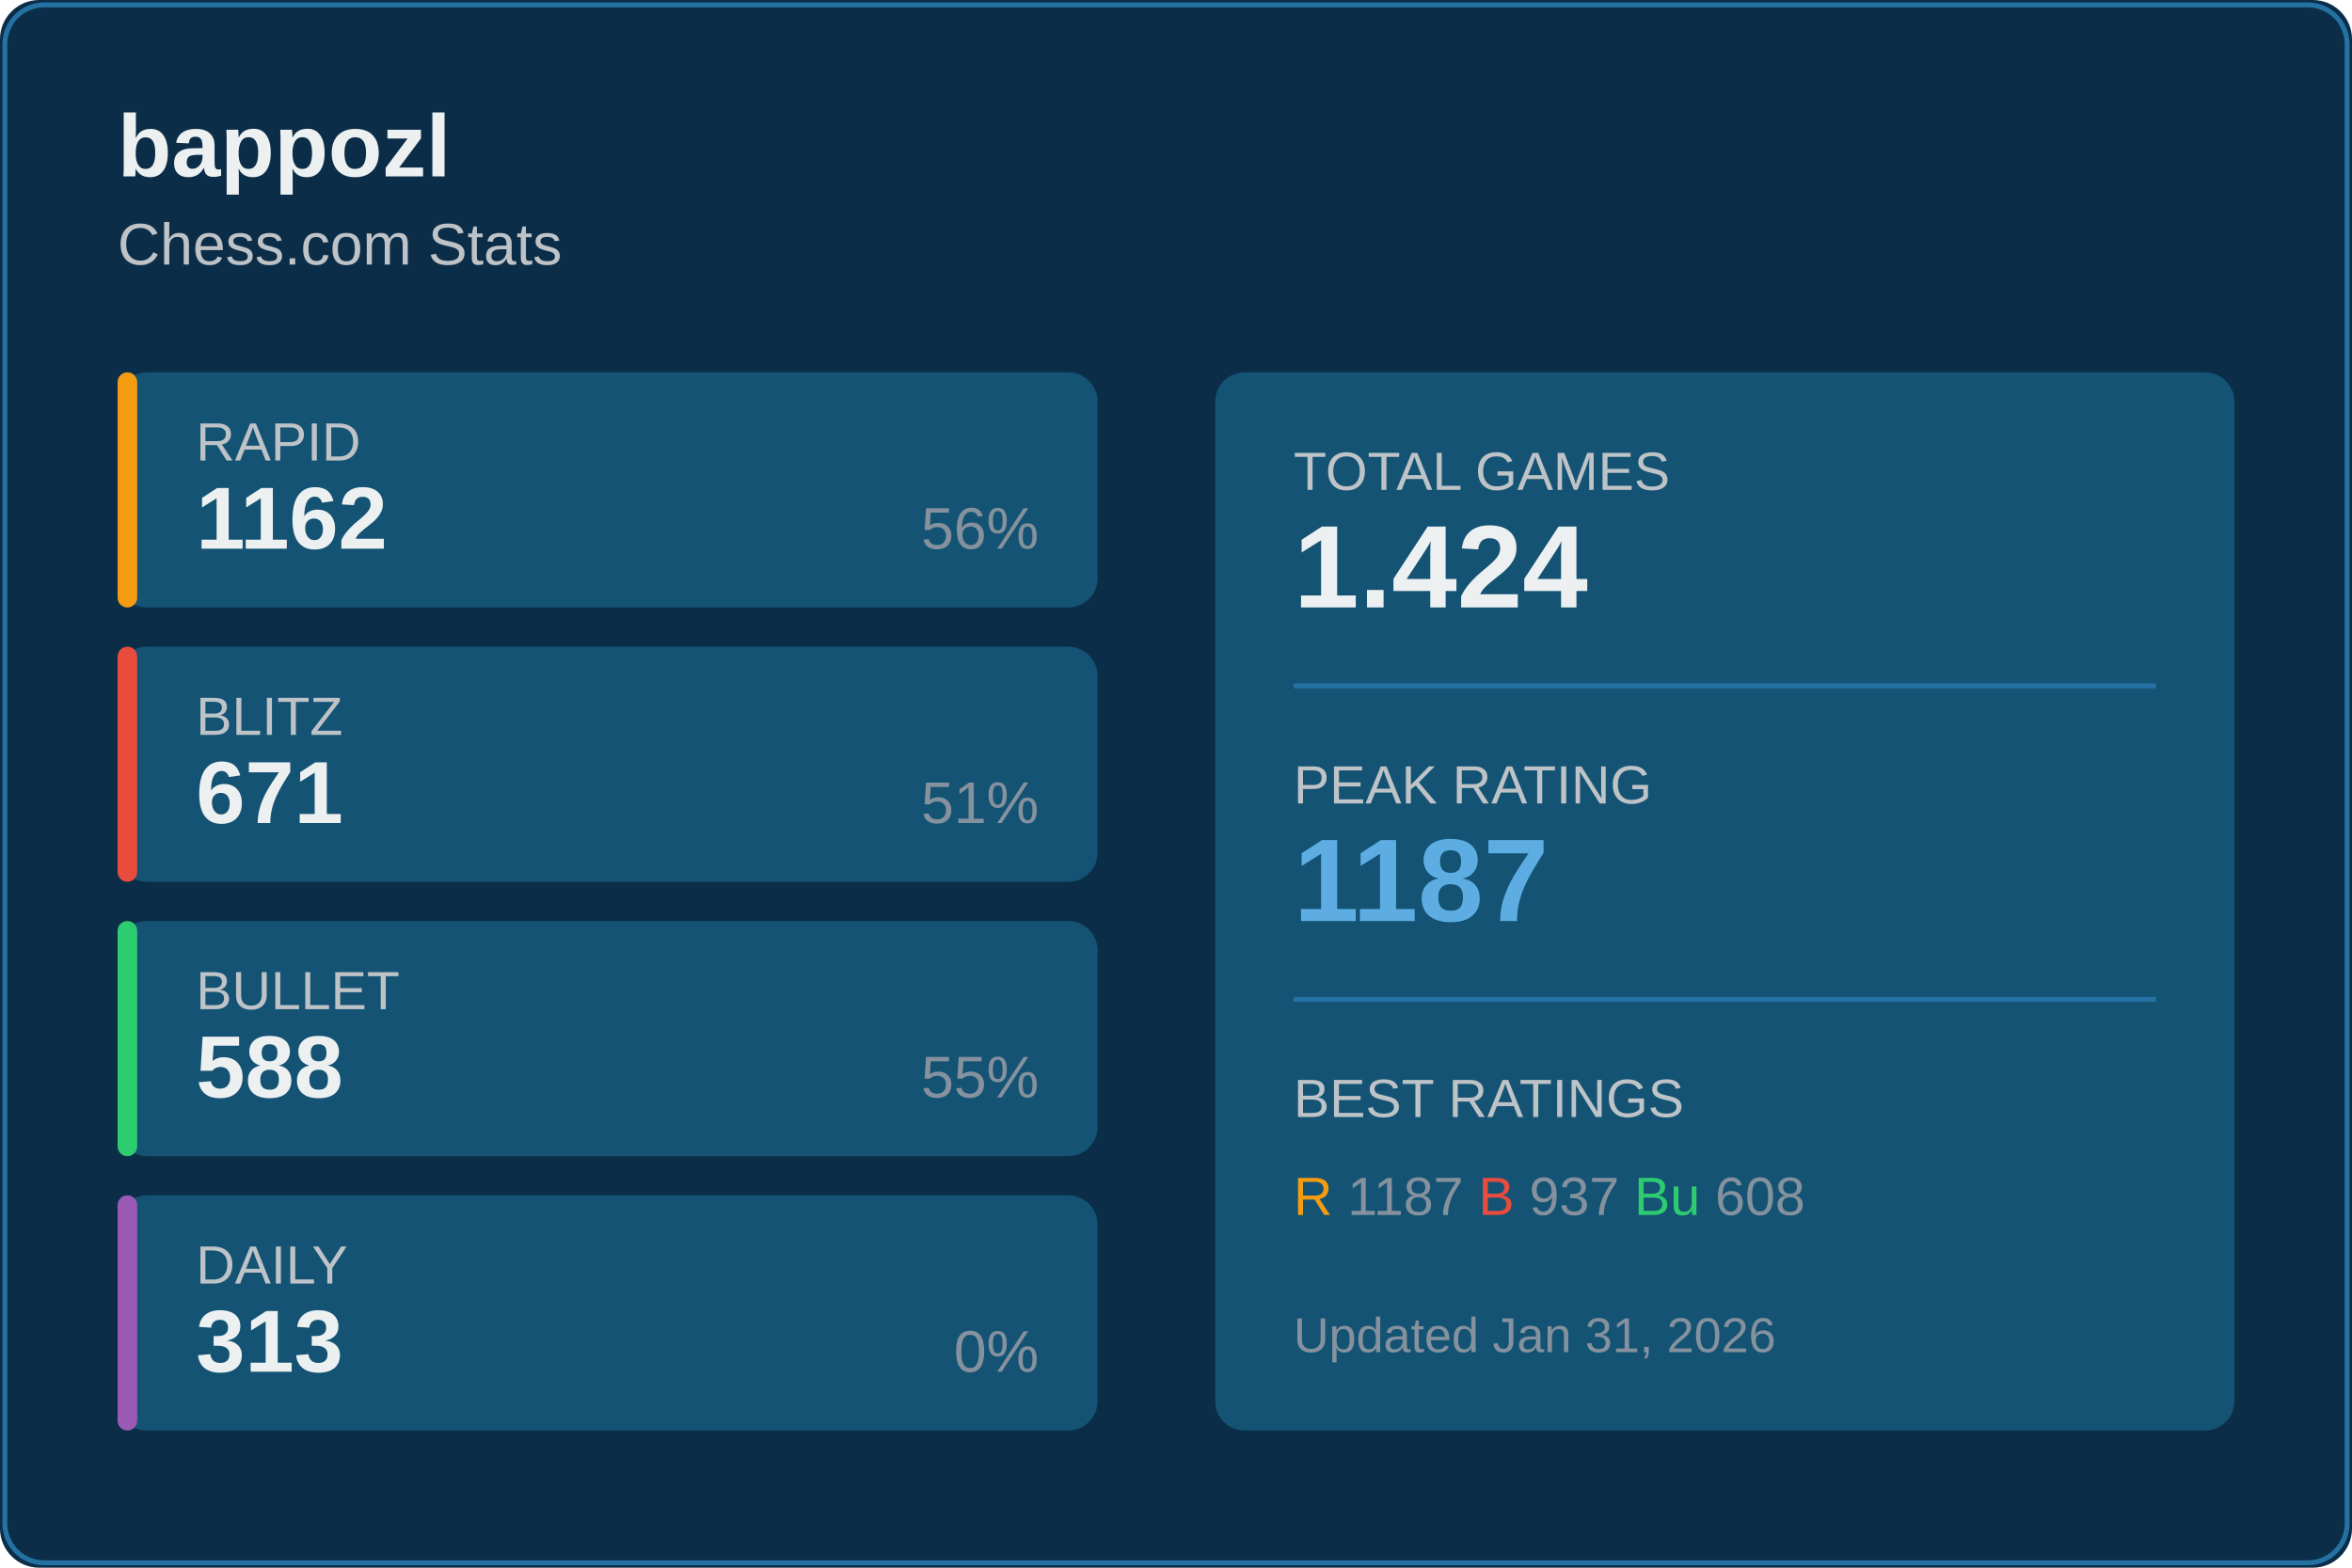
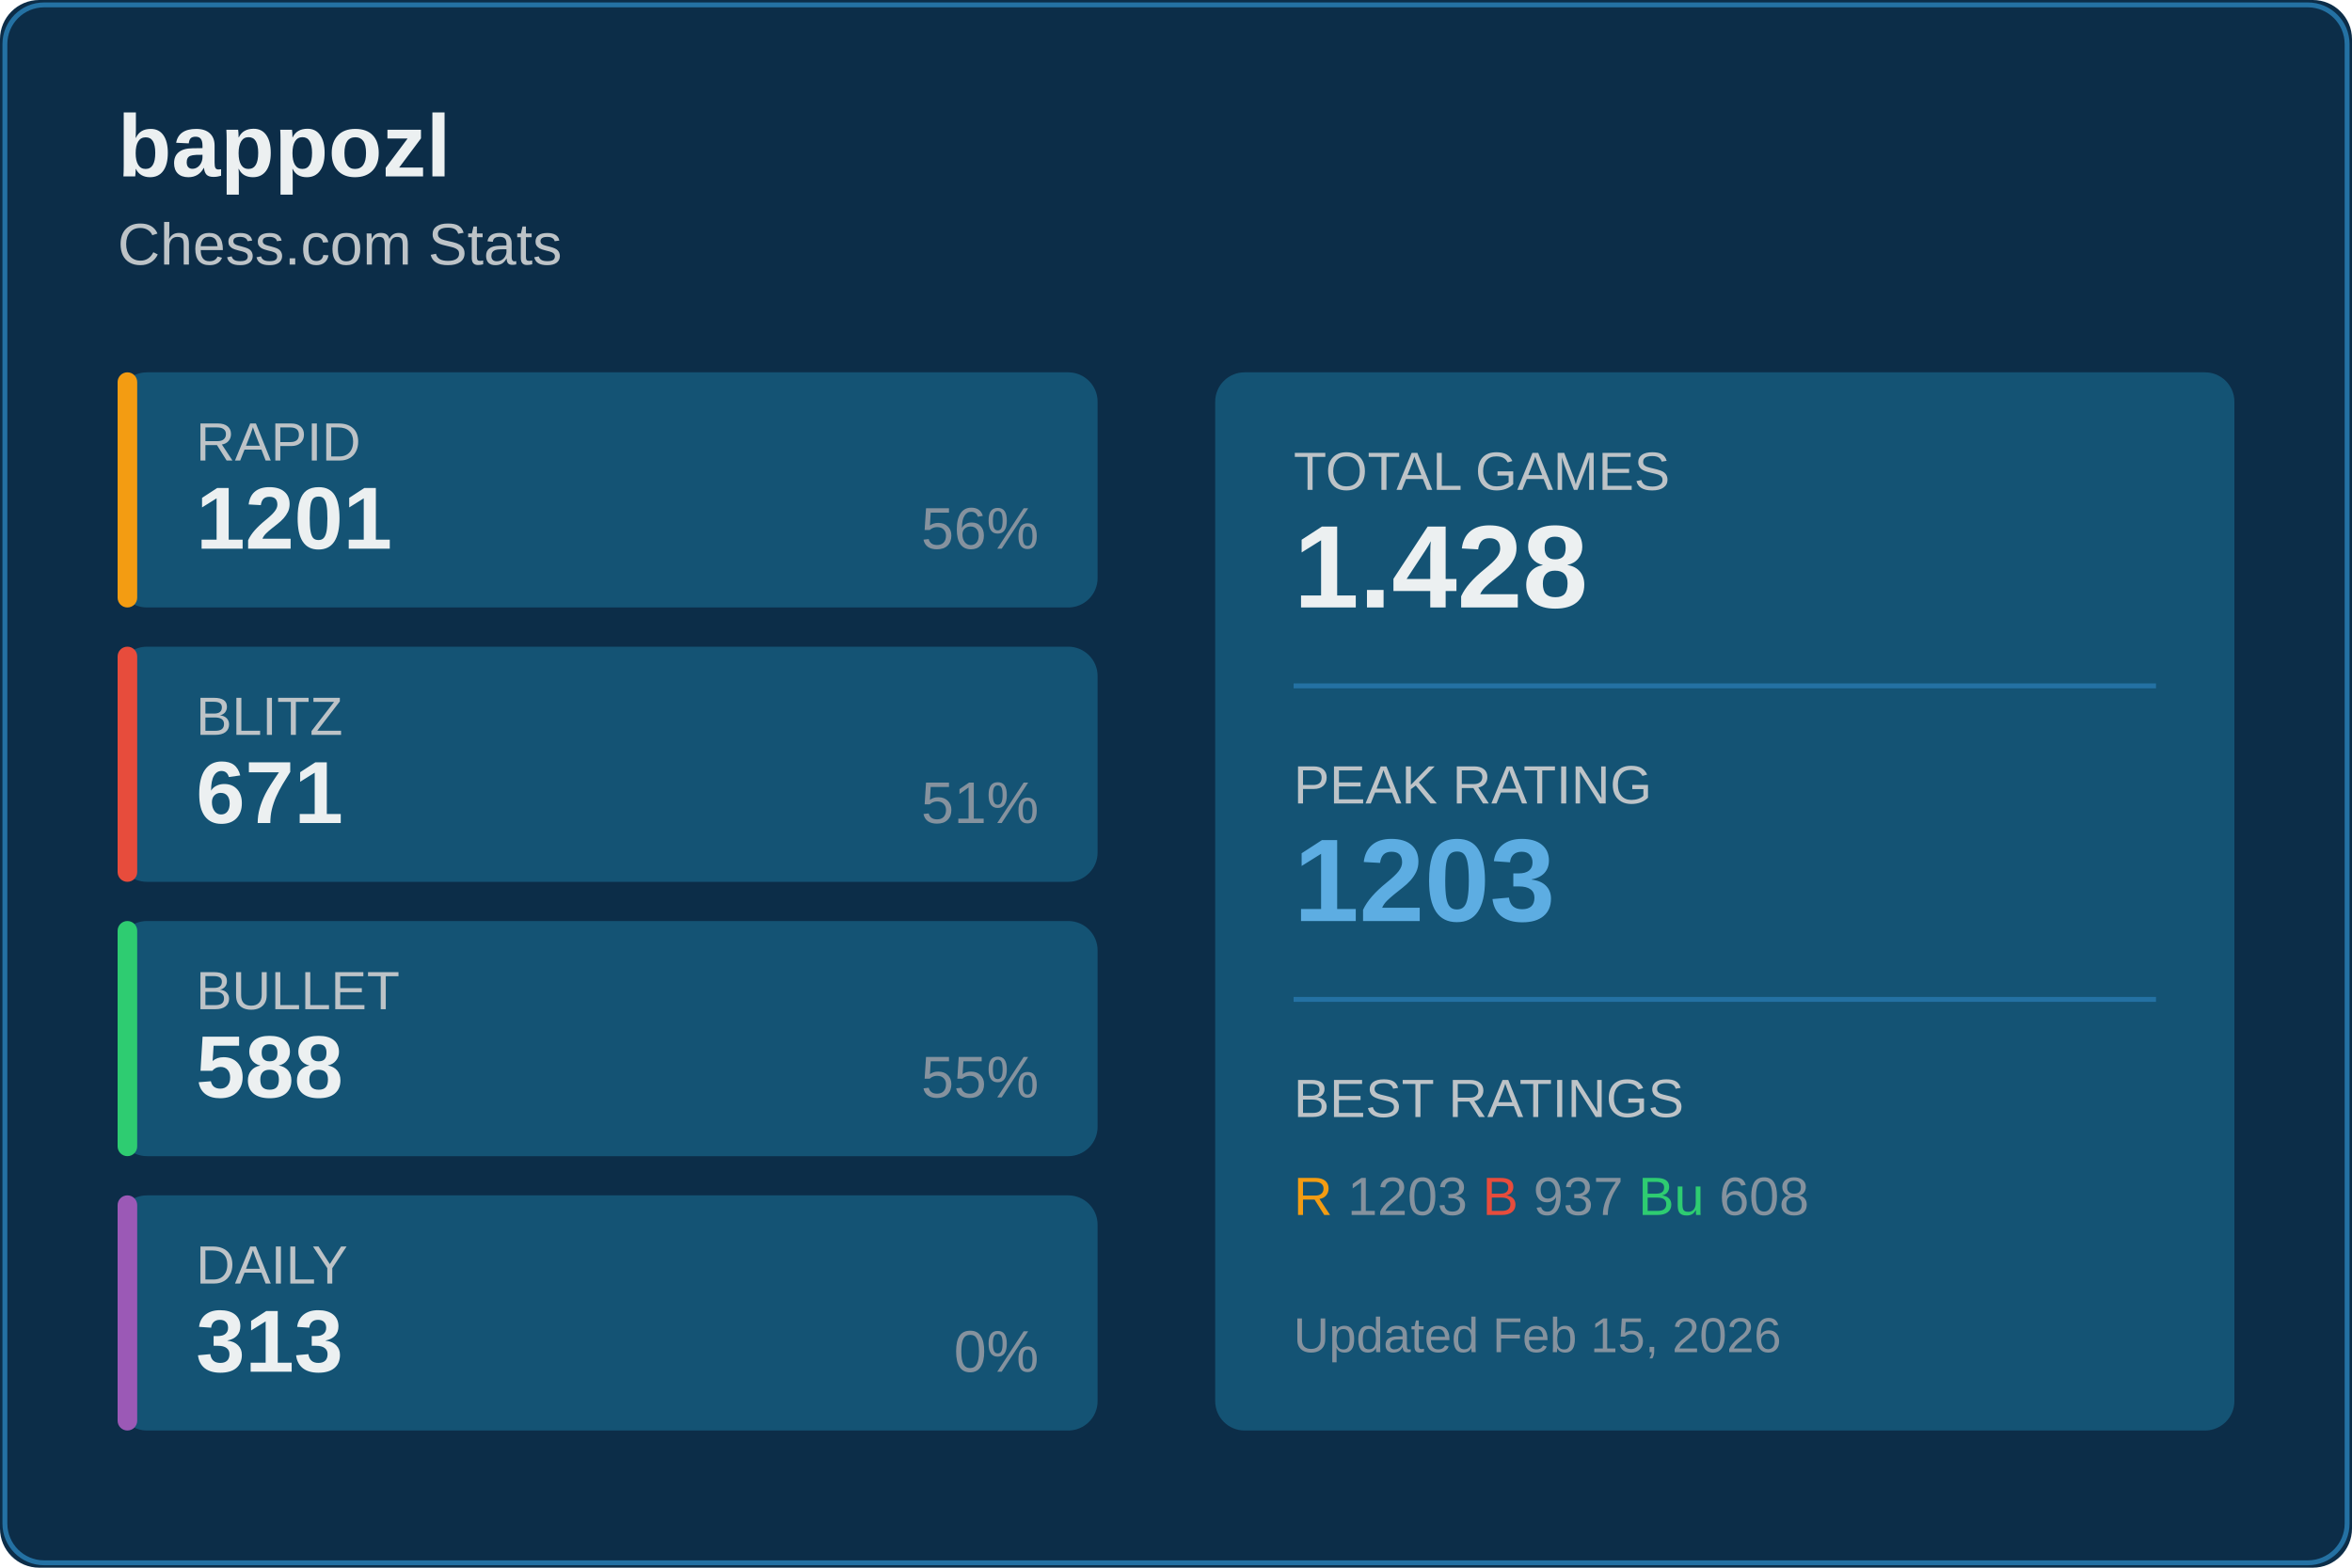
<svg xmlns="http://www.w3.org/2000/svg" width="480" height="320">
  <rect width="480" height="320" fill="#0c2d48" rx="8" />
  <rect x="1" y="1" width="478" height="318" fill="none" stroke="#2471a3" rx="8" />
  <text x="24" y="36" fill="#ecf0f1" font-size="18" font-weight="600" font-family="Segoe UI, Arial, sans-serif">
    bappozl
  </text>
  <text x="24" y="54" fill="#bdc3c7" font-size="12" font-family="Segoe UI, Arial, sans-serif">
    Chess.com Stats
  </text>
  <g transform="translate(24, 76)">
    <rect width="200" height="48" fill="#145374" rx="6" />
    <rect width="4" height="48" fill="#f39c12" rx="2" />
    <text x="16" y="18" fill="#bdc3c7" font-size="11" font-family="Segoe UI, Arial, sans-serif">RAPID</text>
-     <text x="16" y="36" fill="#ecf0f1" font-size="18" font-weight="600" font-family="Segoe UI, Arial, sans-serif">1162</text>
+     <text x="16" y="36" fill="#ecf0f1" font-size="18" font-weight="600" font-family="Segoe UI, Arial, sans-serif">1201</text>
    <text x="188" y="36" fill="#85929e" font-size="12" font-family="Segoe UI, Arial, sans-serif" text-anchor="end">56%</text>
  </g>
  <g transform="translate(24, 132)">
    <rect width="200" height="48" fill="#145374" rx="6" />
    <rect width="4" height="48" fill="#e74c3c" rx="2" />
    <text x="16" y="18" fill="#bdc3c7" font-size="11" font-family="Segoe UI, Arial, sans-serif">BLITZ</text>
    <text x="16" y="36" fill="#ecf0f1" font-size="18" font-weight="600" font-family="Segoe UI, Arial, sans-serif">671</text>
    <text x="188" y="36" fill="#85929e" font-size="12" font-family="Segoe UI, Arial, sans-serif" text-anchor="end">51%</text>
  </g>
  <g transform="translate(24, 188)">
    <rect width="200" height="48" fill="#145374" rx="6" />
    <rect width="4" height="48" fill="#2ecc71" rx="2" />
    <text x="16" y="18" fill="#bdc3c7" font-size="11" font-family="Segoe UI, Arial, sans-serif">BULLET</text>
    <text x="16" y="36" fill="#ecf0f1" font-size="18" font-weight="600" font-family="Segoe UI, Arial, sans-serif">588</text>
    <text x="188" y="36" fill="#85929e" font-size="12" font-family="Segoe UI, Arial, sans-serif" text-anchor="end">55%</text>
  </g>
  <g transform="translate(24, 244)">
    <rect width="200" height="48" fill="#145374" rx="6" />
    <rect width="4" height="48" fill="#9b59b6" rx="2" />
    <text x="16" y="18" fill="#bdc3c7" font-size="11" font-family="Segoe UI, Arial, sans-serif">DAILY</text>
    <text x="16" y="36" fill="#ecf0f1" font-size="18" font-weight="600" font-family="Segoe UI, Arial, sans-serif">313</text>
    <text x="188" y="36" fill="#85929e" font-size="12" font-family="Segoe UI, Arial, sans-serif" text-anchor="end">0%</text>
  </g>
  <g transform="translate(248, 76)">
    <rect width="208" height="216" fill="#145374" rx="6" />
    <text x="16" y="24" fill="#bdc3c7" font-size="11" font-family="Segoe UI, Arial, sans-serif">TOTAL GAMES</text>
-     <text x="16" y="48" fill="#ecf0f1" font-size="24" font-weight="600" font-family="Segoe UI, Arial, sans-serif">1.424</text>
+     <text x="16" y="48" fill="#ecf0f1" font-size="24" font-weight="600" font-family="Segoe UI, Arial, sans-serif">1.428</text>
    <line x1="16" y1="64" x2="192" y2="64" stroke="#2471a3" />
    <text x="16" y="88" fill="#bdc3c7" font-size="11" font-family="Segoe UI, Arial, sans-serif">PEAK RATING</text>
-     <text x="16" y="112" fill="#5dade2" font-size="24" font-weight="600" font-family="Segoe UI, Arial, sans-serif">1187</text>
+     <text x="16" y="112" fill="#5dade2" font-size="24" font-weight="600" font-family="Segoe UI, Arial, sans-serif">1203</text>
    <line x1="16" y1="128" x2="192" y2="128" stroke="#2471a3" />
    <text x="16" y="152" fill="#bdc3c7" font-size="11" font-family="Segoe UI, Arial, sans-serif">BEST RATINGS</text>
    <text x="16" y="172" fill="#85929e" font-size="11" font-family="Segoe UI, Arial, sans-serif">
-       <tspan fill="#f39c12">R</tspan> 1187
+       <tspan fill="#f39c12">R</tspan> 1203
      <tspan fill="#e74c3c">B</tspan> 937
      <tspan fill="#2ecc71">Bu</tspan> 608
    </text>
    <text x="16" y="200" fill="#85929e" font-size="10" font-family="Segoe UI, Arial, sans-serif">
-       Updated Jan 31, 2026
+       Updated Feb 15, 2026
    </text>
  </g>
</svg>
